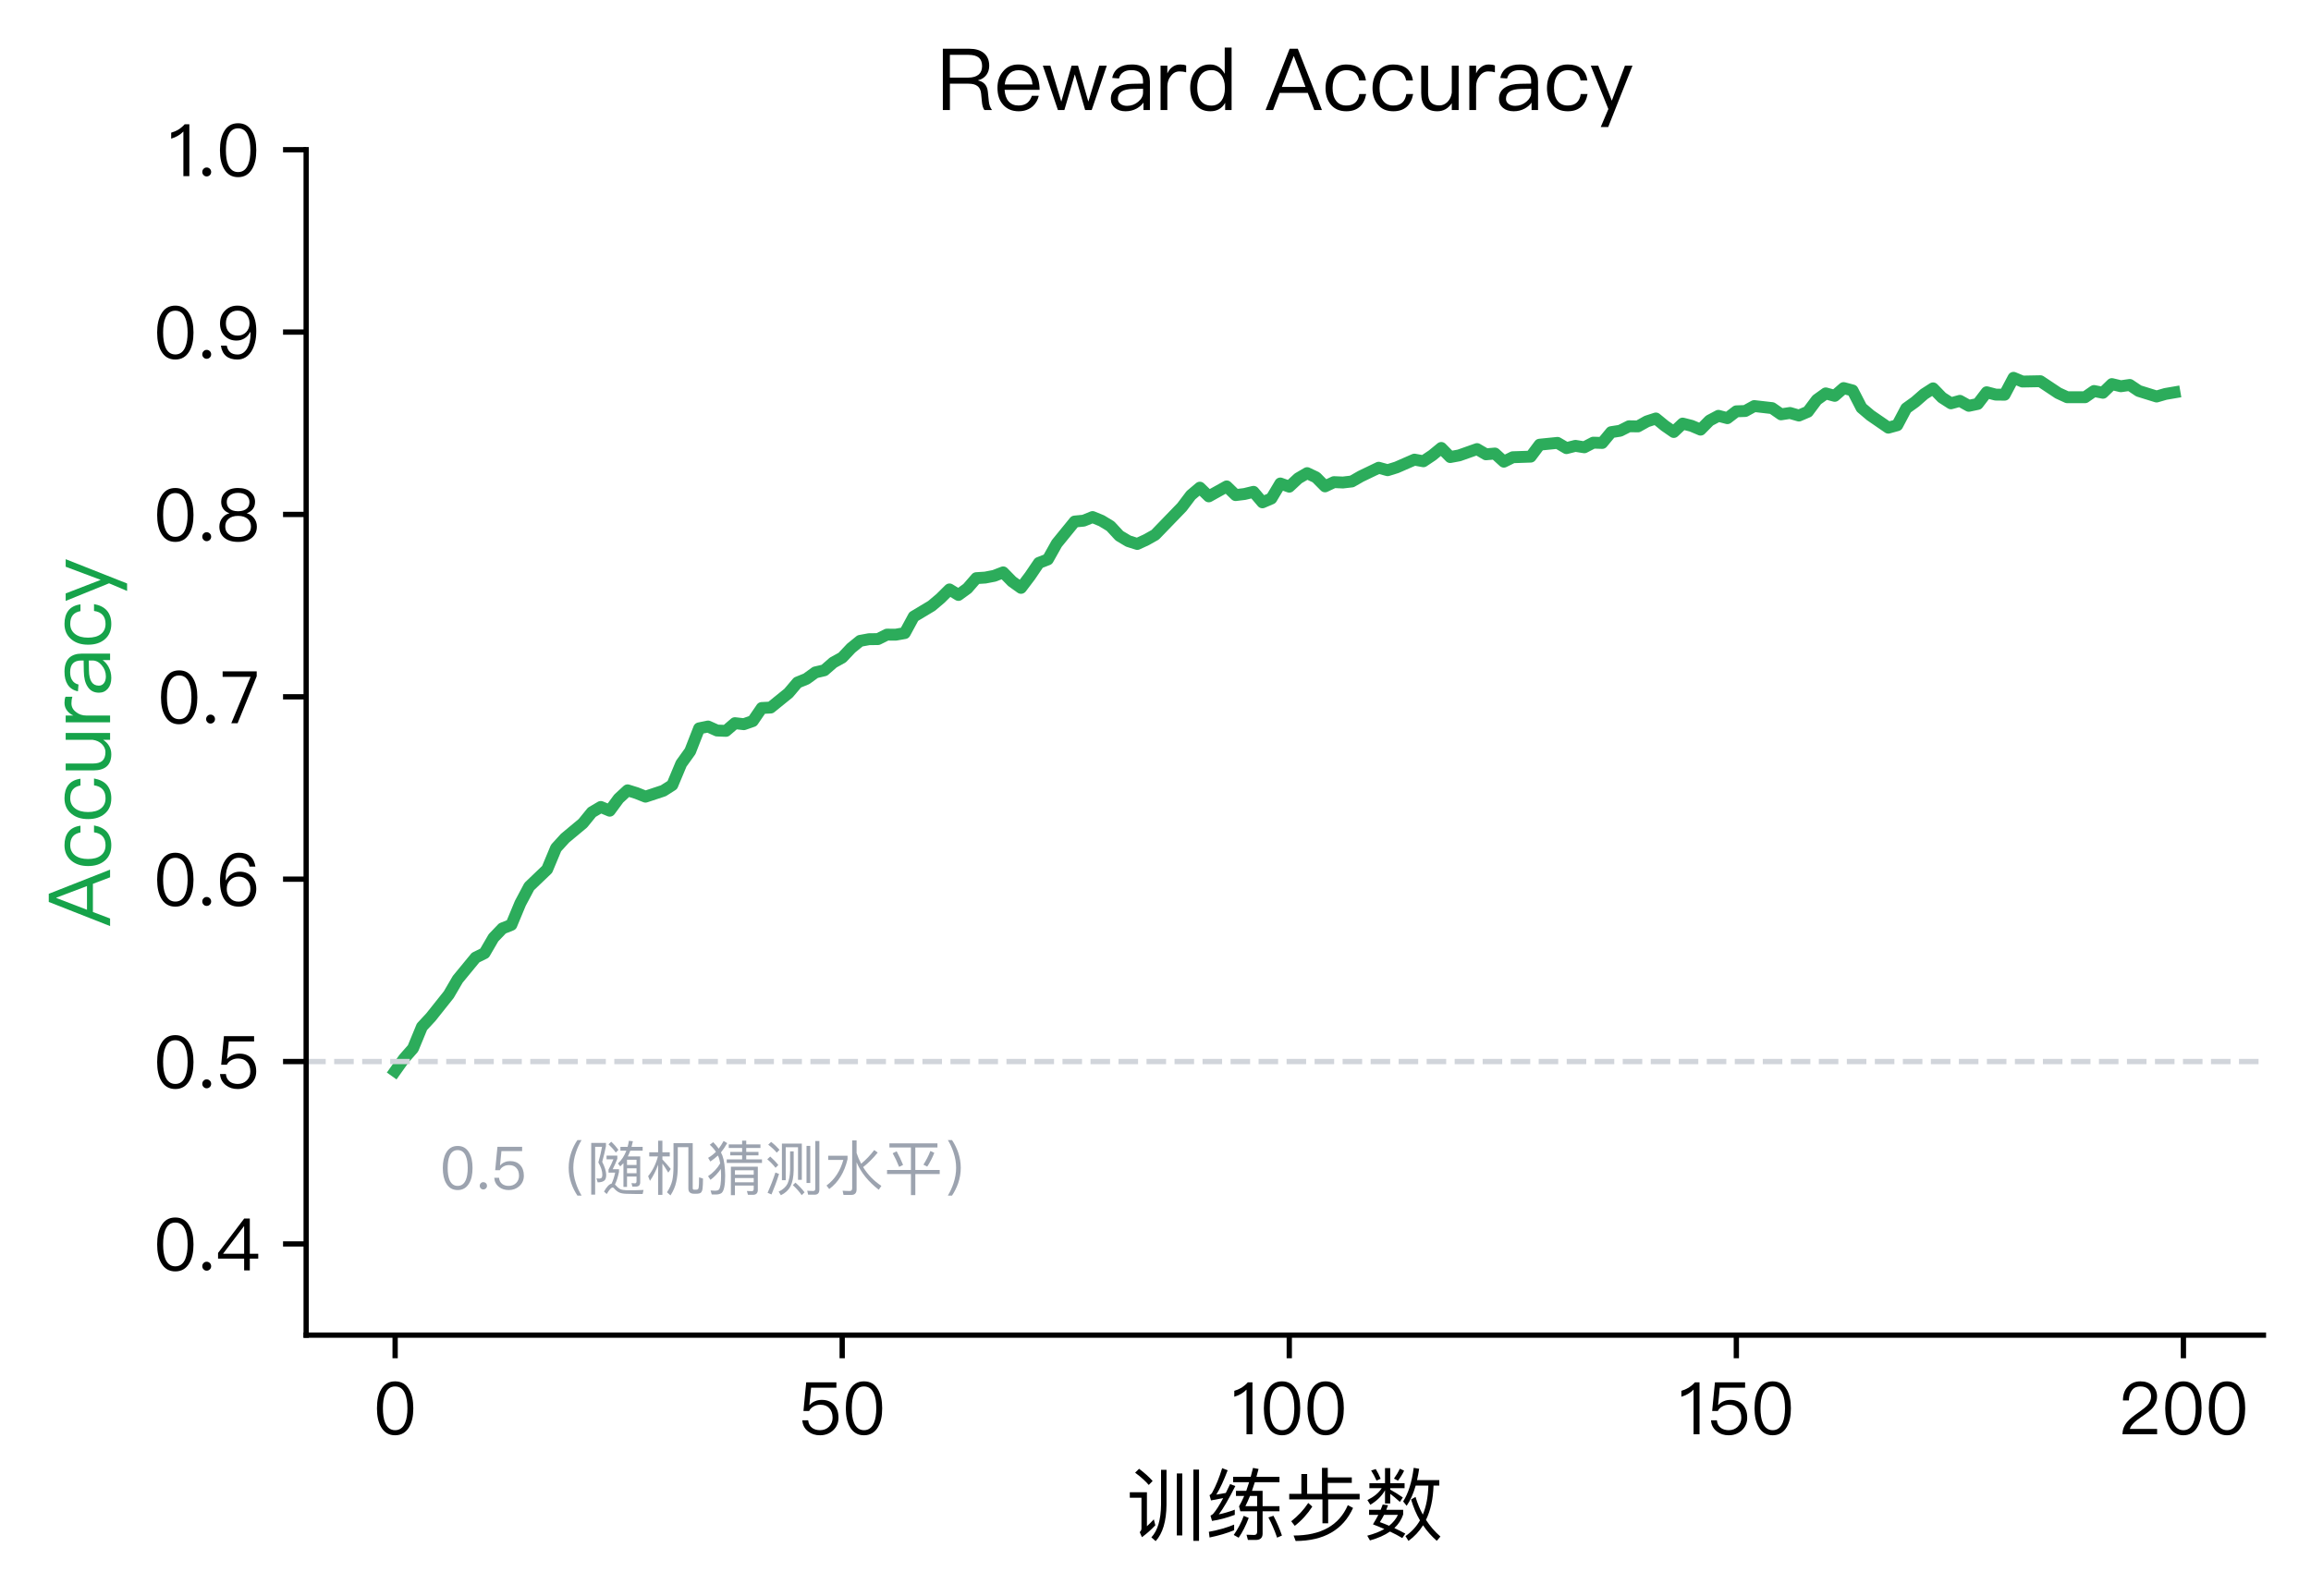
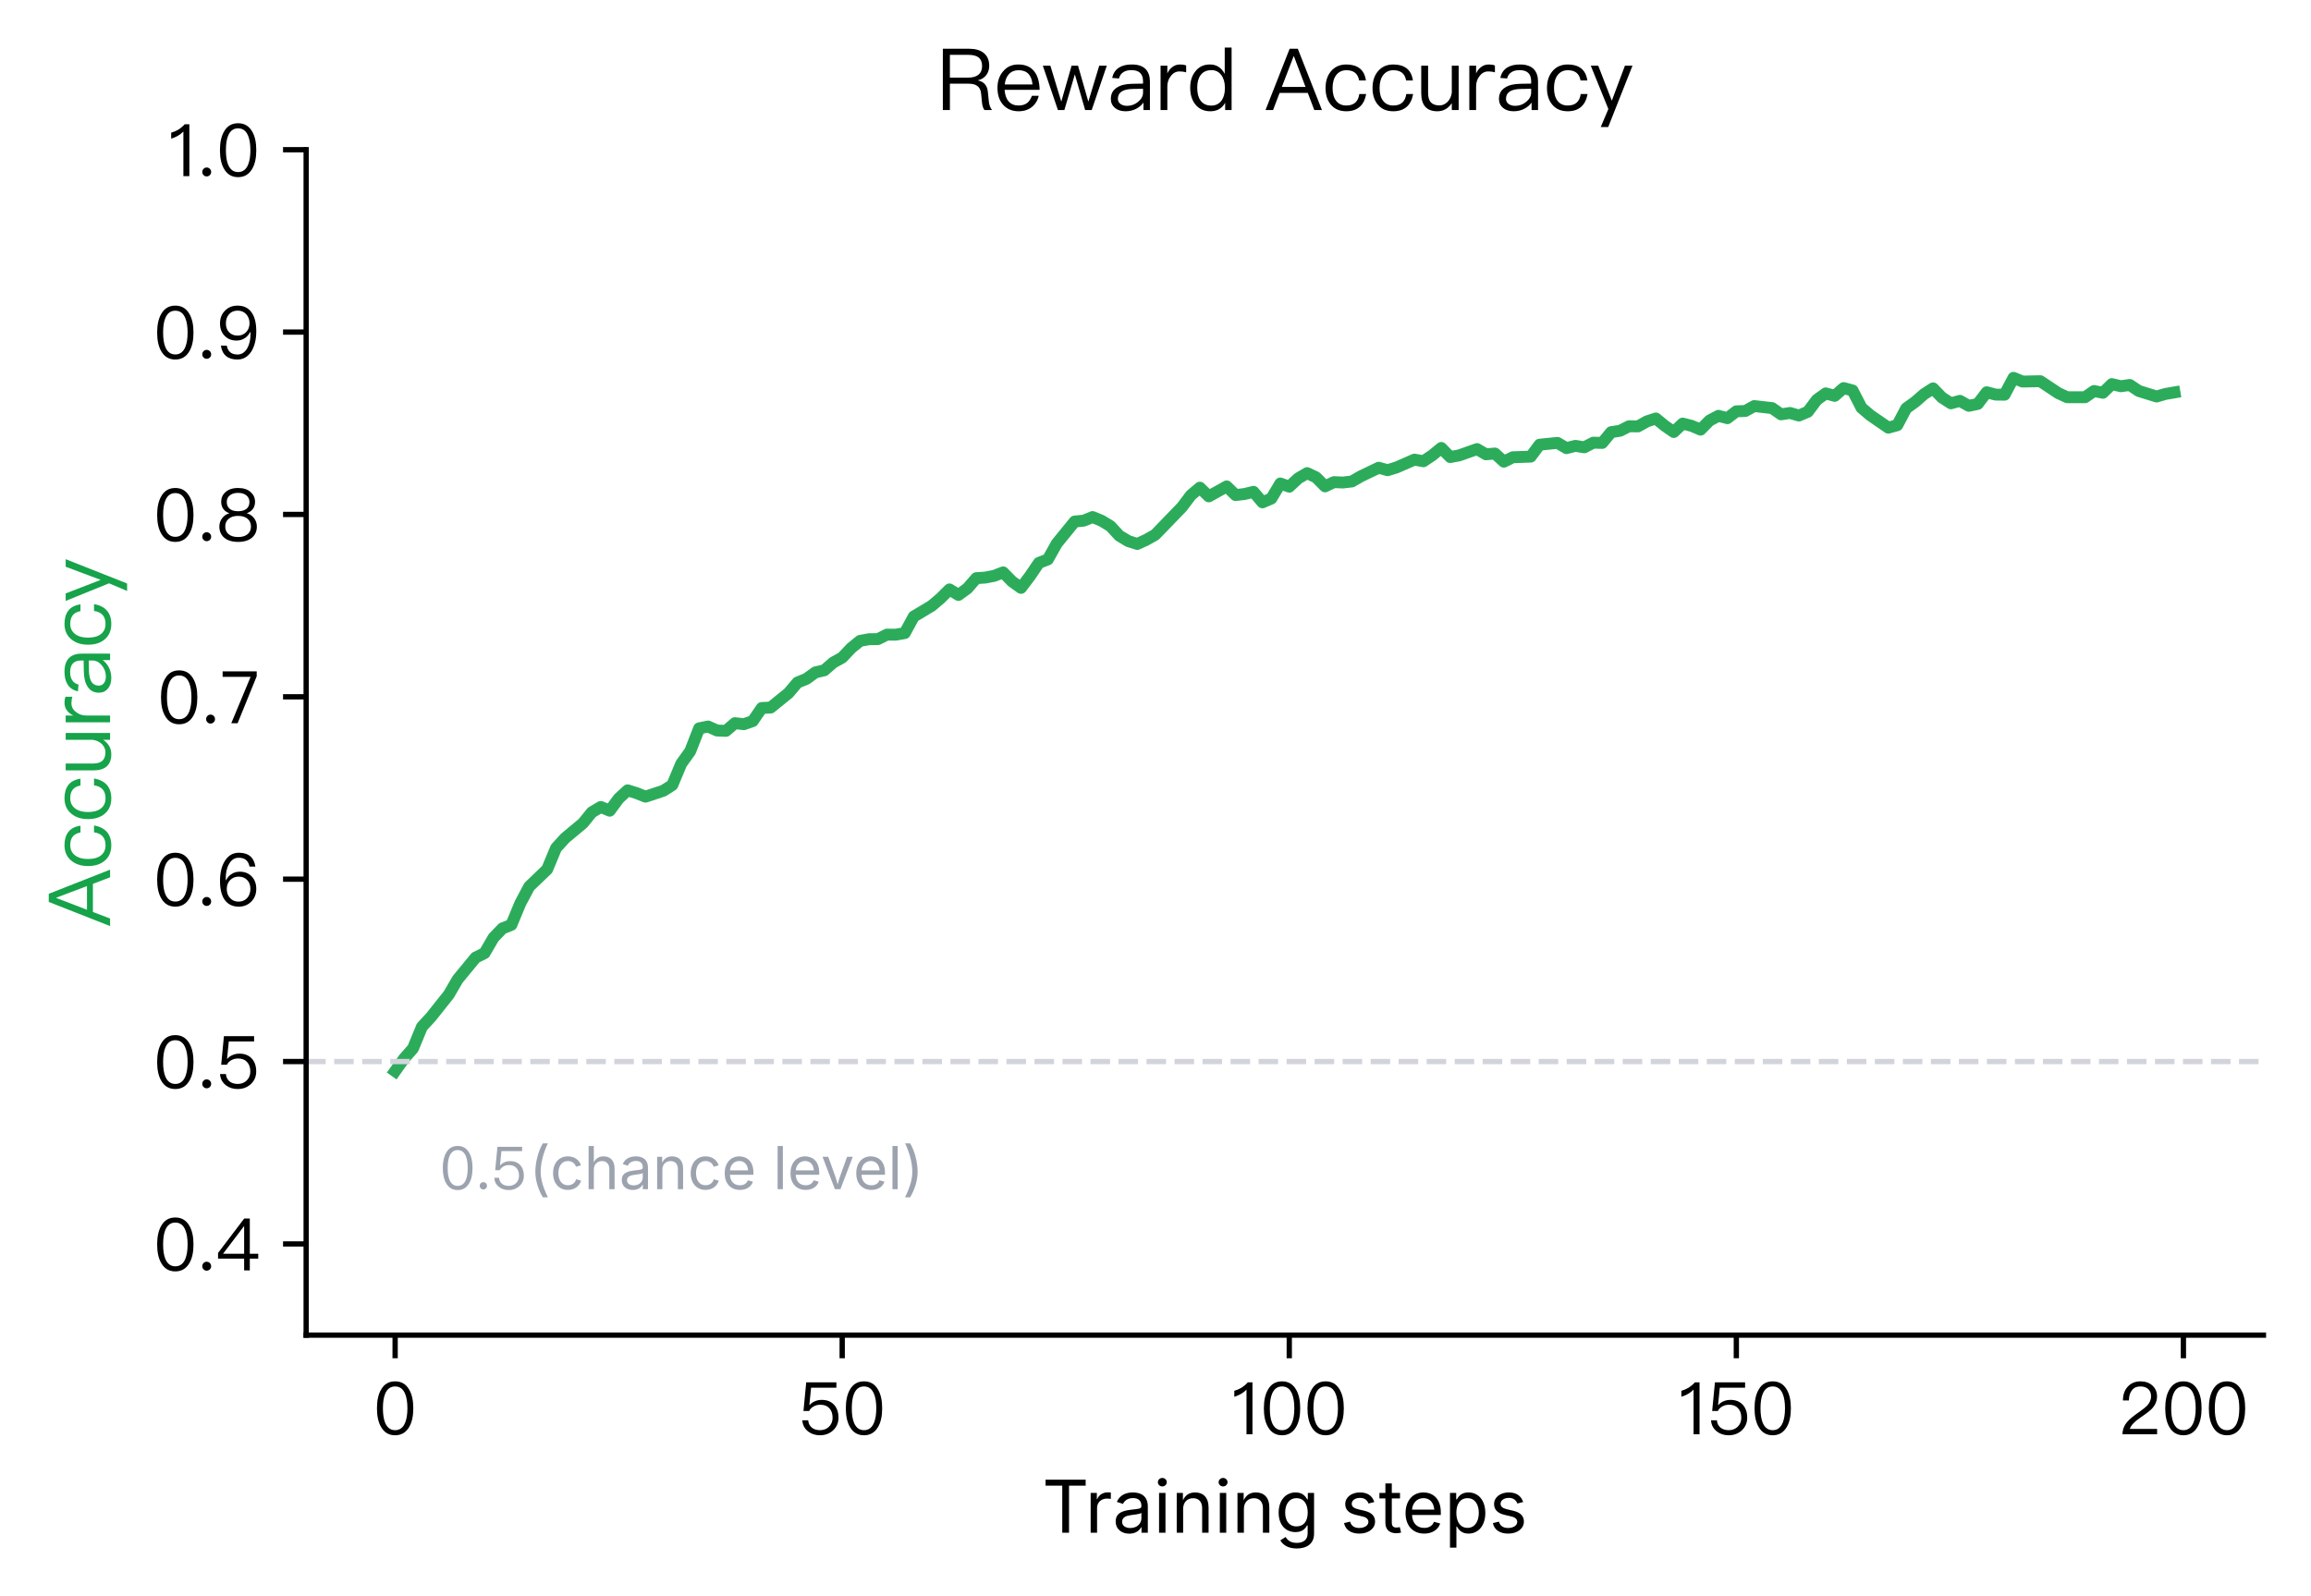
<svg xmlns="http://www.w3.org/2000/svg" xmlns:xlink="http://www.w3.org/1999/xlink" width="349.802pt" height="241.641pt" viewBox="0 0 349.802 241.641" version="1.1">
  <defs>
    <style type="text/css">*{stroke-linejoin: round; stroke-linecap: butt}</style>
  </defs>
  <g id="figure_1">
    <g id="patch_1">
      <path d="M 0 241.641  L 349.802 241.641  L 349.802 0  L 0 0  z " style="fill: #ffffff" />
    </g>
    <g id="axes_1">
      <g id="patch_2">
        <path d="M 46.342 202.145  L 342.602 202.145  L 342.602 22.664  L 46.342 22.664  z " style="fill: #ffffff" />
      </g>
      <g id="matplotlib.axis_1">
        <g id="xtick_1">
          <g id="line2d_1">
            <defs>
              <path id="m358d616af2" d="M 0 0  L 0 3.5  " style="stroke: #000000; stroke-width: 0.8" />
            </defs>
            <g>
              <use xlink:href="#m358d616af2" x="59.808" y="202.145" style="stroke: #000000; stroke-width: 0.8" />
            </g>
          </g>
          <g id="text_1">
            <g transform="translate(56.50824 217.1525) scale(0.11 -0.11)">
              <defs>
                <path id="PingFangHK-Regular-30" d="M 1920 4659  C 1370 4659 960 4422 685 3936  C 442 3526 320 2976 320 2285  C 320 1594 442 1043 685 634  C 960 154 1370 -90 1920 -90  C 2464 -90 2874 154 3155 634  C 3398 1043 3520 1594 3520 2285  C 3520 2976 3398 3526 3155 3936  C 2874 4422 2464 4659 1920 4659  z M 1920 4211  C 2330 4211 2624 3994 2803 3552  C 2931 3245 3002 2822 3002 2285  C 3002 1754 2931 1331 2803 1018  C 2624 582 2330 358 1920 358  C 1510 358 1216 582 1037 1018  C 909 1331 845 1754 845 2285  C 845 2822 909 3245 1037 3552  C 1216 3994 1510 4211 1920 4211  z " transform="scale(0.015625)" />
              </defs>
              <use xlink:href="#PingFangHK-Regular-30" />
            </g>
          </g>
        </g>
        <g id="xtick_2">
          <g id="line2d_2">
            <g>
              <use xlink:href="#m358d616af2" x="127.478" y="202.145" style="stroke: #000000; stroke-width: 0.8" />
            </g>
          </g>
          <g id="text_2">
            <g transform="translate(120.8784 217.1525) scale(0.11 -0.11)">
              <defs>
                <path id="PingFangHK-Regular-35" d="M 672 4570  L 429 2048  L 928 2048  C 1018 2227 1158 2368 1338 2458  C 1510 2554 1702 2598 1920 2598  C 2253 2598 2515 2502 2701 2298  C 2893 2099 2995 1818 2995 1453  C 2995 1133 2886 870 2682 666  C 2470 461 2208 358 1888 358  C 1606 358 1370 429 1190 563  C 986 717 870 941 845 1229  L 326 1229  C 358 813 531 480 851 237  C 1133 19 1478 -90 1882 -90  C 2330 -90 2714 51 3021 326  C 3347 621 3514 998 3514 1459  C 3514 1952 3373 2336 3104 2618  C 2835 2893 2483 3027 2048 3027  C 1837 3027 1645 2995 1466 2918  C 1267 2842 1101 2726 973 2573  L 947 2573  L 1101 4102  L 3328 4102  L 3328 4570  L 672 4570  z " transform="scale(0.015625)" />
              </defs>
              <use xlink:href="#PingFangHK-Regular-35" />
              <use xlink:href="#PingFangHK-Regular-30" transform="translate(59.99999 0)" />
            </g>
          </g>
        </g>
        <g id="xtick_3">
          <g id="line2d_3">
            <g>
              <use xlink:href="#m358d616af2" x="195.149" y="202.145" style="stroke: #000000; stroke-width: 0.8" />
            </g>
          </g>
          <g id="text_3">
            <g transform="translate(186.3434 217.1525) scale(0.11 -0.11)">
              <defs>
                <path id="PingFangHK-Regular-31" d="M 1472 4570  C 1318 4397 1139 4243 922 4102  C 704 3974 486 3885 282 3827  L 282 3302  C 710 3430 1069 3635 1357 3930  L 1357 0  L 1882 0  L 1882 4570  L 1472 4570  z " transform="scale(0.015625)" />
              </defs>
              <use xlink:href="#PingFangHK-Regular-31" />
              <use xlink:href="#PingFangHK-Regular-30" transform="translate(40.09999 0)" />
              <use xlink:href="#PingFangHK-Regular-30" transform="translate(100.1 0)" />
            </g>
          </g>
        </g>
        <g id="xtick_4">
          <g id="line2d_4">
            <g>
              <use xlink:href="#m358d616af2" x="262.819" y="202.145" style="stroke: #000000; stroke-width: 0.8" />
            </g>
          </g>
          <g id="text_4">
            <g transform="translate(254.0136 217.1525) scale(0.11 -0.11)">
              <use xlink:href="#PingFangHK-Regular-31" />
              <use xlink:href="#PingFangHK-Regular-35" transform="translate(40.09999 0)" />
              <use xlink:href="#PingFangHK-Regular-30" transform="translate(100.1 0)" />
            </g>
          </g>
        </g>
        <g id="xtick_5">
          <g id="line2d_5">
            <g>
              <use xlink:href="#m358d616af2" x="330.489" y="202.145" style="stroke: #000000; stroke-width: 0.8" />
            </g>
          </g>
          <g id="text_5">
            <g transform="translate(320.5889 217.1525) scale(0.11 -0.11)">
              <defs>
                <path id="PingFangHK-Regular-32" d="M 1984 4659  C 1523 4659 1146 4506 864 4198  C 582 3898 435 3488 435 2976  L 960 2976  C 966 3379 1062 3686 1242 3891  C 1408 4109 1651 4211 1965 4211  C 2259 4211 2496 4134 2662 3981  C 2829 3827 2912 3616 2912 3334  C 2912 3040 2790 2765 2560 2515  C 2438 2387 2202 2202 1843 1946  C 1357 1613 1030 1338 851 1133  C 544 794 397 416 397 0  L 3443 0  L 3443 467  L 1043 467  C 1126 774 1459 1126 2042 1517  C 2515 1837 2829 2086 2989 2253  C 3283 2573 3437 2931 3437 3328  C 3437 3725 3296 4051 3027 4294  C 2752 4538 2406 4659 1984 4659  z " transform="scale(0.015625)" />
              </defs>
              <use xlink:href="#PingFangHK-Regular-32" />
              <use xlink:href="#PingFangHK-Regular-30" transform="translate(59.99999 0)" />
              <use xlink:href="#PingFangHK-Regular-30" transform="translate(120 0)" />
            </g>
          </g>
        </g>
        <g id="text_6">
          <g transform="translate(170.4719 232.0658) scale(0.12 -0.12)">
            <defs>
              <path id="PingFangHK-Regular-8bad" d="M 4083 4787  L 4083 -218  L 4525 -218  L 4525 4787  L 4083 4787  z M 5421 5101  L 5421 -653  L 5875 -653  L 5875 5101  L 5421 5101  z M 2810 5082  L 2810 2266  C 2797 1056 2541 179 2029 -371  L 2374 -678  C 2944 -58 3238 922 3251 2266  L 3251 5082  L 2810 5082  z M 1037 5165  L 717 4851  C 1178 4506 1549 4173 1818 3859  L 2131 4179  C 1837 4512 1472 4838 1037 5165  z M 288 3270  L 288 2829  L 1229 2829  L 1229 339  C 1229 230 1178 134 1088 51  L 1267 -358  C 1651 -77 2010 243 2349 602  L 2227 1082  C 2035 877 1850 691 1670 525  L 1670 3270  L 288 3270  z " transform="scale(0.015625)" />
              <path id="PingFangHK-Regular-7ec3" d="M 2310 659  C 1734 416 1050 218 269 77  L 326 -384  C 1069 -230 1734 -38 2310 205  L 2310 659  z M 1344 5216  C 1114 4461 845 3795 525 3213  C 467 3130 403 3072 326 3034  L 442 2611  C 774 2669 1101 2733 1427 2797  C 1107 2195 832 1773 608 1517  C 550 1466 480 1421 403 1382  L 525 954  C 1114 1043 1722 1203 2362 1446  L 2362 1862  C 1933 1702 1504 1574 1075 1485  C 1421 1939 1869 2701 2406 3770  L 1984 3930  C 1869 3680 1754 3443 1638 3213  C 1382 3162 1126 3117 870 3078  C 1178 3571 1478 4224 1786 5043  L 1344 5216  z M 3085 1363  C 2899 838 2630 326 2278 -179  L 2675 -403  C 2982 38 3251 570 3488 1197  L 3085 1363  z M 5485 1370  L 5075 1235  C 5331 762 5568 218 5779 -397  L 6170 -224  C 5978 339 5747 870 5485 1370  z M 4058 -582  C 4422 -582 4608 -410 4608 -70  L 4608 1734  L 5971 1734  L 5971 2144  L 4608 2144  L 4608 3386  L 3750 3386  C 3827 3603 3904 3840 3981 4083  L 5971 4083  L 5971 4512  L 4109 4512  C 4166 4717 4224 4928 4282 5152  L 3834 5235  C 3770 4986 3712 4742 3648 4512  L 2227 4512  L 2227 4083  L 3520 4083  C 3443 3840 3366 3610 3290 3386  L 2458 3386  L 2458 2970  L 3123 2970  C 2989 2662 2848 2381 2707 2131  L 2810 1734  L 4166 1734  L 4166 70  C 4166 -96 4083 -179 3923 -179  L 3309 -160  L 3424 -582  L 4058 -582  z M 3590 2970  L 4166 2970  L 4166 2144  L 3219 2144  C 3347 2400 3469 2675 3590 2970  z " transform="scale(0.015625)" />
              <path id="PingFangHK-Regular-6b65" d="M 3002 5242  L 3002 3142  L 1805 3142  L 1805 4742  L 1338 4742  L 1338 3142  L 358 3142  L 358 2694  L 3040 2694  L 3040 762  L 3501 762  L 3501 2694  L 6042 2694  L 6042 3142  L 3469 3142  L 3469 4026  L 5408 4026  L 5408 4467  L 3469 4467  L 3469 5242  L 3002 5242  z M 5088 2227  C 4384 595 2925 -224 710 -224  L 877 -666  C 3155 -659 4704 230 5510 2003  L 5088 2227  z M 1894 2406  C 1523 1843 1062 1350 518 928  L 806 557  C 1370 998 1837 1517 2221 2112  L 1894 2406  z " transform="scale(0.015625)" />
              <path id="PingFangHK-Regular-6570" d="M 4166 3808  L 5190 3808  C 5165 2906 5018 2125 4742 1466  C 4499 1901 4307 2381 4154 2893  L 3795 2688  C 3974 2074 4211 1510 4512 998  C 4218 486 3827 64 3341 -269  L 3584 -659  C 4058 -314 4448 102 4762 602  C 5069 141 5440 -275 5869 -653  L 6163 -307  C 5715 83 5325 531 4998 1037  C 5370 1805 5574 2726 5606 3808  L 6074 3808  L 6074 4250  L 4275 4250  C 4339 4531 4397 4838 4448 5165  L 4006 5242  C 3859 4102 3578 3194 3155 2528  L 3437 2176  C 3738 2611 3981 3155 4166 3808  z M 1504 2278  C 1453 2144 1402 2003 1338 1850  L 403 1850  L 403 1446  L 1152 1446  C 1024 1203 883 947 717 678  C 1043 550 1350 429 1638 301  C 1261 83 800 -96 256 -237  L 474 -621  C 1126 -442 1664 -198 2093 96  C 2470 -83 2803 -256 3085 -429  L 3328 -70  C 3040 90 2746 237 2445 378  C 2778 685 3014 1050 3155 1472  L 3155 1850  L 1792 1850  C 1843 1978 1888 2099 1933 2227  L 1504 2278  z M 2022 563  C 1779 672 1530 768 1274 858  C 1395 1043 1510 1242 1613 1446  L 2733 1446  C 2579 1114 2342 819 2022 563  z M 941 5146  L 570 5024  C 723 4787 870 4518 1005 4211  L 1338 4358  C 1222 4640 1094 4902 941 5146  z M 2886 5171  C 2765 4909 2605 4640 2413 4371  L 2739 4205  C 2938 4467 3104 4736 3232 5011  L 2886 5171  z M 429 4000  L 429 3597  L 1421 3597  C 1203 3238 819 2918 269 2637  L 506 2259  C 1056 2592 1446 2982 1690 3430  L 1690 2362  L 2112 2362  L 2112 3142  C 2330 2982 2592 2765 2893 2490  L 3130 2848  C 2790 3085 2451 3296 2112 3482  L 2112 3597  L 3270 3597  L 3270 4000  L 2112 4000  L 2112 5222  L 1690 5222  L 1690 4000  L 429 4000  z " transform="scale(0.015625)" />
            </defs>
-             <use xlink:href="#PingFangHK-Regular-8bad" />
-             <use xlink:href="#PingFangHK-Regular-7ec3" transform="translate(99.99998 0)" />
-             <use xlink:href="#PingFangHK-Regular-6b65" transform="translate(200 0)" />
-             <use xlink:href="#PingFangHK-Regular-6570" transform="translate(300 0)" />
+             <text x="200" y="0" text-anchor="middle" transform="scale(1 -1)" font-family="Inter, Helvetica, Arial, sans-serif" font-size="92">Training steps</text>
          </g>
        </g>
      </g>
      <g id="matplotlib.axis_2">
        <g id="ytick_1">
          <g id="line2d_6">
            <defs>
              <path id="mc01fa8b4a4" d="M 0 0  L -3.5 0  " style="stroke: #000000; stroke-width: 0.8" />
            </defs>
            <g>
              <use xlink:href="#mc01fa8b4a4" x="46.342" y="188.339" style="stroke: #000000; stroke-width: 0.8" />
            </g>
          </g>
          <g id="text_7">
            <g transform="translate(23.23719 192.3424) scale(0.11 -0.11)">
              <defs>
                <path id="PingFangHK-Regular-2e" d="M 845 762  C 730 762 640 723 570 646  C 493 570 454 480 454 365  C 454 256 493 166 570 90  C 640 13 730 -26 845 -26  C 947 -26 1043 13 1120 90  C 1197 166 1235 256 1235 365  C 1235 480 1197 570 1120 646  C 1043 723 947 762 845 762  z " transform="scale(0.015625)" />
                <path id="PingFangHK-Regular-34" d="M 2458 4570  L 154 1536  L 154 1037  L 2451 1037  L 2451 0  L 2950 0  L 2950 1037  L 3693 1037  L 3693 1466  L 2950 1466  L 2950 4570  L 2458 4570  z M 2432 3885  L 2451 3885  L 2451 1466  L 595 1466  L 2432 3885  z " transform="scale(0.015625)" />
              </defs>
              <use xlink:href="#PingFangHK-Regular-30" />
              <use xlink:href="#PingFangHK-Regular-2e" transform="translate(59.99999 0)" />
              <use xlink:href="#PingFangHK-Regular-34" transform="translate(86.39998 0)" />
            </g>
          </g>
        </g>
        <g id="ytick_2">
          <g id="line2d_7">
            <g>
              <use xlink:href="#mc01fa8b4a4" x="46.342" y="160.726" style="stroke: #000000; stroke-width: 0.8" />
            </g>
          </g>
          <g id="text_8">
            <g transform="translate(23.23719 164.7299) scale(0.11 -0.11)">
              <use xlink:href="#PingFangHK-Regular-30" />
              <use xlink:href="#PingFangHK-Regular-2e" transform="translate(59.99999 0)" />
              <use xlink:href="#PingFangHK-Regular-35" transform="translate(86.39998 0)" />
            </g>
          </g>
        </g>
        <g id="ytick_3">
          <g id="line2d_8">
            <g>
              <use xlink:href="#mc01fa8b4a4" x="46.342" y="133.114" style="stroke: #000000; stroke-width: 0.8" />
            </g>
          </g>
          <g id="text_9">
            <g transform="translate(23.23719 137.1174) scale(0.11 -0.11)">
              <defs>
                <path id="PingFangHK-Regular-36" d="M 1984 4659  C 1466 4659 1056 4422 755 3942  C 467 3488 326 2893 326 2163  C 326 1466 454 922 723 531  C 1005 122 1421 -90 1978 -90  C 2426 -90 2790 64 3085 358  C 3373 653 3520 1030 3520 1478  C 3520 1926 3386 2285 3123 2566  C 2854 2848 2502 2989 2067 2989  C 1798 2989 1562 2925 1357 2790  C 1139 2662 979 2477 864 2240  L 838 2240  C 832 2323 832 2381 832 2406  C 832 2925 928 3354 1133 3686  C 1338 4045 1619 4218 1978 4218  C 2509 4218 2822 3962 2925 3437  L 3443 3437  C 3315 4256 2829 4659 1984 4659  z M 1965 2554  C 2278 2554 2528 2458 2720 2253  C 2906 2061 3002 1805 3002 1478  C 3002 1152 2906 883 2714 666  C 2522 461 2272 352 1965 352  C 1645 352 1395 461 1203 678  C 1011 883 922 1146 922 1466  C 922 1786 1018 2042 1216 2246  C 1414 2451 1664 2554 1965 2554  z " transform="scale(0.015625)" />
              </defs>
              <use xlink:href="#PingFangHK-Regular-30" />
              <use xlink:href="#PingFangHK-Regular-2e" transform="translate(59.99999 0)" />
              <use xlink:href="#PingFangHK-Regular-36" transform="translate(86.39998 0)" />
            </g>
          </g>
        </g>
        <g id="ytick_4">
          <g id="line2d_9">
            <g>
              <use xlink:href="#mc01fa8b4a4" x="46.342" y="105.501" style="stroke: #000000; stroke-width: 0.8" />
            </g>
          </g>
          <g id="text_10">
            <g transform="translate(23.81984 109.5049) scale(0.11 -0.11)">
              <defs>
                <path id="PingFangHK-Regular-37" d="M 218 4570  L 218 4090  L 2682 4090  L 979 0  L 1536 0  L 3219 4141  L 3219 4570  L 218 4570  z " transform="scale(0.015625)" />
              </defs>
              <use xlink:href="#PingFangHK-Regular-30" />
              <use xlink:href="#PingFangHK-Regular-2e" transform="translate(59.99999 0)" />
              <use xlink:href="#PingFangHK-Regular-37" transform="translate(86.39998 0)" />
            </g>
          </g>
        </g>
        <g id="ytick_5">
          <g id="line2d_10">
            <g>
              <use xlink:href="#mc01fa8b4a4" x="46.342" y="77.889" style="stroke: #000000; stroke-width: 0.8" />
            </g>
          </g>
          <g id="text_11">
            <g transform="translate(23.23719 81.89242) scale(0.11 -0.11)">
              <defs>
                <path id="PingFangHK-Regular-38" d="M 1920 4659  C 1440 4659 1069 4538 800 4288  C 550 4064 429 3782 429 3450  C 429 3206 486 3002 602 2835  C 723 2656 902 2522 1146 2438  L 1146 2426  C 902 2368 704 2234 538 2029  C 358 1811 269 1555 269 1261  C 269 858 410 531 691 288  C 979 38 1389 -90 1920 -90  C 2445 -90 2854 38 3149 288  C 3430 531 3571 858 3571 1261  C 3571 1555 3482 1811 3302 2029  C 3136 2234 2931 2368 2694 2426  L 2694 2438  C 2931 2522 3110 2656 3238 2835  C 3354 3002 3411 3206 3411 3450  C 3411 3782 3283 4064 3040 4288  C 2771 4538 2394 4659 1920 4659  z M 1920 4230  C 2240 4230 2496 4147 2682 3981  C 2835 3840 2918 3654 2918 3430  C 2918 3200 2848 3008 2707 2867  C 2534 2701 2272 2611 1920 2611  C 1562 2611 1299 2701 1133 2867  C 992 3008 922 3200 922 3430  C 922 3654 998 3840 1158 3981  C 1338 4147 1594 4230 1920 4230  z M 1920 2202  C 2285 2202 2573 2112 2778 1926  C 2957 1760 3053 1536 3053 1261  C 3053 992 2957 774 2778 608  C 2573 429 2291 339 1920 339  C 1549 339 1261 429 1069 602  C 877 768 787 992 787 1261  C 787 1536 877 1760 1069 1926  C 1267 2112 1549 2202 1920 2202  z " transform="scale(0.015625)" />
              </defs>
              <use xlink:href="#PingFangHK-Regular-30" />
              <use xlink:href="#PingFangHK-Regular-2e" transform="translate(59.99999 0)" />
              <use xlink:href="#PingFangHK-Regular-38" transform="translate(86.39998 0)" />
            </g>
          </g>
        </g>
        <g id="ytick_6">
          <g id="line2d_11">
            <g>
              <use xlink:href="#mc01fa8b4a4" x="46.342" y="50.276" style="stroke: #000000; stroke-width: 0.8" />
            </g>
          </g>
          <g id="text_12">
            <g transform="translate(23.23719 54.27992) scale(0.11 -0.11)">
              <defs>
                <path id="PingFangHK-Regular-39" d="M 1869 4659  C 1421 4659 1050 4512 762 4211  C 467 3917 326 3546 326 3091  C 326 2650 454 2291 717 2016  C 986 1728 1338 1581 1779 1581  C 2048 1581 2285 1651 2490 1779  C 2701 1914 2867 2099 2982 2330  L 3008 2330  C 3008 2253 3014 2195 3014 2163  C 3014 1651 2912 1222 2714 883  C 2502 531 2221 352 1869 352  C 1331 352 1018 614 922 1133  L 403 1133  C 525 320 1011 -90 1862 -90  C 2374 -90 2784 154 3091 627  C 3373 1088 3520 1677 3520 2406  C 3520 3110 3386 3661 3117 4045  C 2835 4454 2419 4659 1869 4659  z M 1882 4218  C 2195 4218 2451 4109 2643 3891  C 2829 3686 2925 3424 2925 3104  C 2925 2790 2822 2528 2630 2323  C 2426 2118 2176 2016 1882 2016  C 1562 2016 1312 2118 1126 2317  C 934 2509 845 2771 845 3091  C 845 3424 934 3693 1126 3904  C 1318 4115 1568 4218 1882 4218  z " transform="scale(0.015625)" />
              </defs>
              <use xlink:href="#PingFangHK-Regular-30" />
              <use xlink:href="#PingFangHK-Regular-2e" transform="translate(59.99999 0)" />
              <use xlink:href="#PingFangHK-Regular-39" transform="translate(86.39998 0)" />
            </g>
          </g>
        </g>
        <g id="ytick_7">
          <g id="line2d_12">
            <g>
              <use xlink:href="#mc01fa8b4a4" x="46.342" y="22.664" style="stroke: #000000; stroke-width: 0.8" />
            </g>
          </g>
          <g id="text_13">
            <g transform="translate(25.42687 26.66742) scale(0.11 -0.11)">
              <use xlink:href="#PingFangHK-Regular-31" />
              <use xlink:href="#PingFangHK-Regular-2e" transform="translate(40.09999 0)" />
              <use xlink:href="#PingFangHK-Regular-30" transform="translate(66.49998 0)" />
            </g>
          </g>
        </g>
        <g id="text_14">
          <g style="fill: #16a34a" transform="translate(16.66359 140.212) rotate(-90) scale(0.13 -0.13)">
            <defs>
              <path id="PingFangHK-Regular-41" d="M 1798 4570  L 0 0  L 563 0  L 1050 1280  L 3149 1280  L 3635 0  L 4205 0  L 2406 4570  L 1798 4570  z M 1216 1722  L 2093 4006  L 2118 4006  L 2982 1722  L 1216 1722  z " transform="scale(0.015625)" />
              <path id="PingFangHK-Regular-63" d="M 1824 3398  C 1331 3398 941 3226 659 2874  C 397 2554 269 2144 269 1638  C 269 1133 397 723 659 410  C 934 77 1318 -90 1818 -90  C 2227 -90 2554 19 2803 230  C 3059 448 3219 774 3296 1197  L 2784 1197  C 2707 627 2381 339 1818 339  C 1485 339 1229 461 1056 691  C 877 922 794 1242 794 1645  C 794 2048 883 2368 1062 2605  C 1248 2848 1504 2970 1824 2970  C 2086 2970 2298 2912 2464 2784  C 2624 2656 2726 2464 2771 2208  L 3277 2208  C 3219 2611 3066 2912 2810 3110  C 2560 3302 2234 3398 1824 3398  z " transform="scale(0.015625)" />
              <path id="PingFangHK-Regular-75" d="M 397 3309  L 397 1261  C 397 365 794 -90 1600 -90  C 2048 -90 2406 115 2675 512  L 2675 0  L 3187 0  L 3187 3309  L 2675 3309  L 2675 1293  C 2637 1011 2528 781 2349 602  C 2176 435 1978 346 1760 346  C 1459 346 1242 429 1107 582  C 973 736 909 973 909 1286  L 909 3309  L 397 3309  z " transform="scale(0.015625)" />
              <path id="PingFangHK-Regular-72" d="M 1850 3398  C 1619 3398 1421 3328 1248 3187  C 1107 3078 992 2925 902 2733  L 902 3309  L 397 3309  L 397 0  L 902 0  L 902 1754  C 902 2061 986 2323 1165 2541  C 1338 2771 1555 2880 1811 2880  C 1971 2880 2138 2861 2304 2810  L 2304 3322  C 2182 3373 2029 3398 1850 3398  z " transform="scale(0.015625)" />
              <path id="PingFangHK-Regular-61" d="M 1837 3398  C 1440 3398 1126 3322 883 3168  C 614 3002 442 2739 371 2394  L 877 2355  C 928 2566 1037 2726 1210 2829  C 1363 2931 1562 2976 1805 2976  C 2381 2976 2669 2701 2669 2144  L 2669 1971  L 1875 1958  C 1376 1952 992 1856 723 1677  C 416 1485 269 1203 269 826  C 269 557 371 333 576 160  C 774 -6 1037 -90 1370 -90  C 1677 -90 1952 -19 2195 115  C 2400 230 2573 378 2701 557  L 2701 0  L 3181 0  L 3181 2125  C 3181 2509 3078 2810 2886 3027  C 2656 3277 2310 3398 1837 3398  z M 2669 1587  L 2669 1306  C 2669 1050 2547 819 2310 621  C 2067 416 1792 314 1478 314  C 1274 314 1107 365 979 461  C 851 563 794 685 794 838  C 794 1318 1165 1562 1907 1574  L 2669 1587  z " transform="scale(0.015625)" />
              <path id="PingFangHK-Regular-79" d="M 32 3309  L 1344 77  L 774 -1267  L 1331 -1267  L 3142 3309  L 2579 3309  L 1600 698  L 589 3309  L 32 3309  z " transform="scale(0.015625)" />
            </defs>
            <use xlink:href="#PingFangHK-Regular-41" />
            <use xlink:href="#PingFangHK-Regular-63" transform="translate(65.7 0)" />
            <use xlink:href="#PingFangHK-Regular-63" transform="translate(120.4 0)" />
            <use xlink:href="#PingFangHK-Regular-75" transform="translate(175.1 0)" />
            <use xlink:href="#PingFangHK-Regular-72" transform="translate(231.1 0)" />
            <use xlink:href="#PingFangHK-Regular-61" transform="translate(267.6 0)" />
            <use xlink:href="#PingFangHK-Regular-63" transform="translate(323.5 0)" />
            <use xlink:href="#PingFangHK-Regular-79" transform="translate(378.2 0)" />
          </g>
        </g>
      </g>
      <g id="line2d_13">
        <path d="M 59.808 162.176  L 61.162 160.274  L 62.515 158.733  L 63.868 155.458  L 65.222 153.995  L 67.929 150.592  L 69.282 148.273  L 71.989 144.981  L 73.342 144.311  L 74.696 141.981  L 76.049 140.566  L 77.402 140.025  L 78.756 136.771  L 80.109 134.223  L 82.816 131.631  L 84.169 128.391  L 85.523 126.902  L 88.23 124.646  L 89.583 122.98  L 90.937 122.179  L 92.29 122.744  L 93.643 120.91  L 94.997 119.659  L 96.35 120.08  L 97.704 120.619  L 100.41 119.723  L 101.764 118.858  L 103.117 115.626  L 104.471 113.74  L 105.824 110.276  L 107.177 109.997  L 108.531 110.605  L 109.884 110.658  L 111.238 109.491  L 112.591 109.647  L 113.944 109.175  L 115.298 107.194  L 116.651 107.127  L 119.358 104.931  L 120.711 103.336  L 122.065 102.785  L 123.418 101.805  L 124.772 101.487  L 126.125 100.308  L 127.478 99.563  L 128.832 98.128  L 130.185 97.03  L 131.539 96.779  L 132.892 96.762  L 134.245 96.087  L 135.599 96.092  L 136.952 95.852  L 138.306 93.353  L 141.012 91.731  L 142.366 90.586  L 143.719 89.242  L 145.073 90.078  L 146.426 89.092  L 147.779 87.535  L 149.133 87.447  L 150.486 87.184  L 151.84 86.659  L 153.193 88.041  L 154.546 89.007  L 155.9 87.218  L 157.253 85.225  L 158.607 84.696  L 159.96 82.285  L 162.667 78.961  L 164.02 78.833  L 165.374 78.284  L 166.727 78.84  L 168.081 79.659  L 169.434 81.121  L 170.787 81.929  L 172.141 82.359  L 173.494 81.734  L 174.848 80.973  L 178.908 76.773  L 180.261 74.98  L 181.615 73.835  L 182.968 75.153  L 185.675 73.644  L 187.028 74.961  L 188.382 74.794  L 189.735 74.465  L 191.088 76.058  L 192.442 75.475  L 193.795 73.202  L 195.149 73.687  L 196.502 72.425  L 197.855 71.635  L 199.209 72.274  L 200.562 73.638  L 201.916 72.996  L 203.269 73.054  L 204.622 72.896  L 205.976 72.121  L 208.683 70.817  L 210.036 71.192  L 211.389 70.77  L 214.096 69.589  L 215.45 69.838  L 216.803 68.934  L 218.156 67.822  L 219.51 69.201  L 220.863 68.949  L 223.57 67.993  L 224.923 68.785  L 226.277 68.666  L 227.63 69.9  L 228.984 69.228  L 231.69 69.137  L 233.044 67.327  L 235.751 67.055  L 237.104 67.849  L 238.457 67.505  L 239.811 67.723  L 241.164 67.021  L 242.518 67.064  L 243.871 65.43  L 245.225 65.219  L 246.578 64.537  L 247.931 64.559  L 249.285 63.8  L 250.638 63.361  L 251.992 64.469  L 253.345 65.406  L 254.698 64.132  L 256.052 64.477  L 257.405 65.049  L 258.759 63.676  L 260.112 62.958  L 261.465 63.313  L 262.819 62.276  L 264.172 62.228  L 265.526 61.481  L 268.232 61.79  L 269.586 62.734  L 270.939 62.526  L 272.293 62.916  L 273.646 62.34  L 274.999 60.532  L 276.353 59.562  L 277.706 59.934  L 279.06 58.756  L 280.413 59.117  L 281.766 61.743  L 283.12 62.891  L 285.827 64.753  L 287.18 64.378  L 288.533 61.825  L 289.887 60.851  L 291.24 59.669  L 292.594 58.8  L 293.947 60.193  L 295.3 61.065  L 296.654 60.689  L 298.007 61.443  L 299.361 61.156  L 300.714 59.389  L 302.067 59.745  L 303.421 59.761  L 304.774 57.203  L 306.128 57.769  L 308.834 57.718  L 311.541 59.52  L 312.895 60.142  L 315.601 60.143  L 316.955 59.2  L 318.308 59.468  L 319.662 58.153  L 321.015 58.479  L 322.368 58.283  L 323.722 59.192  L 326.429 60.035  L 327.782 59.643  L 329.136 59.411  L 329.136 59.411  " clip-path="url(#p9d2da05940)" style="fill: none; stroke: #16a34a; stroke-opacity: 0.9; stroke-width: 1.8; stroke-linecap: square" />
      </g>
      <g id="line2d_14">
        <path d="M 46.342 160.726  L 342.602 160.726  " clip-path="url(#p9d2da05940)" style="fill: none; stroke-dasharray: 2.96,1.28; stroke-dashoffset: 0; stroke: #d1d5db; stroke-width: 0.8" />
      </g>
      <g id="patch_3">
        <path d="M 46.342 202.145  L 46.342 22.664  " style="fill: none; stroke: #000000; stroke-width: 0.8; stroke-linejoin: miter; stroke-linecap: square" />
      </g>
      <g id="patch_4">
        <path d="M 46.342 202.145  L 342.602 202.145  " style="fill: none; stroke: #000000; stroke-width: 0.8; stroke-linejoin: miter; stroke-linecap: square" />
      </g>
      <g id="text_15">
        <g style="fill: #9ca3af" transform="translate(66.57526 180.0548) scale(0.09 -0.09)">
          <defs>
            <path id="PingFangHK-Regular-ff08" d="M 5440 5293  C 5158 4883 4941 4442 4781 3974  C 4589 3424 4499 2867 4499 2298  C 4499 1741 4589 1184 4781 634  C 4941 173 5158 -269 5440 -685  L 5888 -685  C 5632 -256 5427 186 5280 640  C 5088 1203 4998 1760 4998 2304  C 4998 2854 5088 3405 5280 3968  C 5427 4429 5632 4870 5888 5293  L 5440 5293  z " transform="scale(0.015625)" />
            <path id="PingFangHK-Regular-968f" d="M 525 4986  L 525 -582  L 947 -582  L 947 4570  L 1690 4570  C 1600 4070 1466 3507 1293 2886  C 1574 2394 1722 1952 1722 1562  C 1722 1414 1696 1312 1658 1248  C 1606 1190 1536 1158 1434 1146  C 1344 1146 1229 1152 1088 1165  L 1222 736  C 1581 742 1837 819 1984 973  C 2086 1088 2138 1280 2138 1562  C 2125 1952 1978 2413 1709 2950  C 1869 3539 2003 4096 2112 4634  L 2112 4986  L 525 4986  z M 2682 5114  L 2387 4832  C 2714 4525 2976 4230 3168 3949  L 3456 4237  C 3245 4531 2989 4826 2682 5114  z M 2176 3616  L 2176 3219  L 2912 3219  C 2771 2861 2592 2490 2387 2112  L 2387 1786  L 3104 1786  C 3008 1344 2880 947 2720 602  C 2464 550 2189 262 1901 -250  L 2195 -518  C 2470 -45 2682 186 2829 186  C 2867 186 2912 166 2957 122  C 3123 -83 3309 -237 3514 -339  C 3693 -429 3949 -480 4294 -493  C 4582 -506 4915 -512 5286 -512  L 6061 -512  L 6157 -77  C 5773 -96 5466 -109 5229 -109  L 4307 -109  C 4019 -96 3795 -58 3642 13  C 3482 102 3322 237 3168 416  C 3136 448 3104 474 3078 499  C 3251 851 3398 1306 3514 1862  L 3514 2150  L 2835 2150  C 3021 2522 3187 2893 3334 3277  L 3334 3616  L 2176 3616  z M 3667 4563  L 3667 4147  L 4307 4147  C 4096 3597 3795 3136 3405 2771  L 3648 2458  C 3763 2560 3878 2675 3994 2803  L 3994 250  L 4378 250  L 4378 1363  L 5402 1363  L 5402 870  C 5402 717 5344 634 5235 634  C 5120 634 4992 646 4858 659  L 4954 282  L 5357 282  C 5651 294 5798 448 5798 742  L 5798 3533  L 4467 3533  C 4557 3718 4646 3923 4730 4147  L 6061 4147  L 6061 4563  L 4864 4563  C 4915 4755 4966 4954 5011 5165  L 4582 5216  C 4544 4992 4499 4774 4442 4563  L 3667 4563  z M 4378 2253  L 5402 2253  L 5402 1722  L 4378 1722  L 4378 2253  z M 5402 2611  L 4378 2611  L 4378 3174  L 5402 3174  L 5402 2611  z " transform="scale(0.015625)" />
            <path id="PingFangHK-Regular-673a" d="M 371 3974  L 371 3533  L 1306 3533  C 1094 2733 742 2022 250 1402  L 448 902  C 806 1427 1101 2003 1325 2643  L 1325 -608  L 1786 -608  L 1786 2765  C 1965 2515 2176 2189 2419 1786  L 2688 2182  C 2381 2560 2080 2899 1786 3206  L 1786 3533  L 2579 3533  L 2579 3974  L 1786 3974  L 1786 5222  L 1325 5222  L 1325 3974  L 371 3974  z M 2278 -326  L 2656 -666  C 2957 -205 3162 269 3270 768  C 3386 1242 3443 1830 3443 2534  L 3443 4525  L 4582 4525  L 4582 70  C 4582 -301 4787 -486 5197 -486  L 5459 -486  C 5664 -486 5818 -448 5920 -378  C 6022 -288 6086 -134 6112 96  C 6138 339 6157 685 6157 1146  L 5734 1280  C 5734 666 5715 301 5690 173  C 5677 83 5645 26 5594 -13  C 5549 -38 5491 -51 5414 -51  L 5197 -51  C 5094 -51 5050 6 5050 115  L 5050 4960  L 2982 4960  L 2982 2534  C 2982 1875 2938 1350 2854 960  C 2746 506 2554 77 2278 -326  z " transform="scale(0.015625)" />
            <path id="PingFangHK-Regular-731c" d="M 3968 5229  L 3968 4826  L 2528 4826  L 2528 4442  L 3968 4442  L 3968 4019  L 2688 4019  L 2688 3648  L 3968 3648  L 3968 3213  L 2310 3213  L 2310 2829  L 6106 2829  L 6106 3213  L 4410 3213  L 4410 3648  L 5728 3648  L 5728 4019  L 4410 4019  L 4410 4442  L 5939 4442  L 5939 4826  L 4410 4826  L 4410 5229  L 3968 5229  z M 3194 1203  L 5216 1203  L 5216 749  L 3194 749  L 3194 1203  z M 5216 1562  L 3194 1562  L 3194 2042  L 5216 2042  L 5216 1562  z M 3194 397  L 5216 397  L 5216 26  C 5216 -128 5146 -211 5005 -211  L 4480 -192  L 4595 -602  L 5133 -602  C 5478 -602 5658 -422 5658 -70  L 5658 2426  L 2758 2426  L 2758 -640  L 3194 -640  L 3194 397  z M 698 -563  C 806 -563 947 -570 1126 -570  C 1402 -570 1613 -512 1760 -403  C 2016 -186 2144 442 2144 1478  C 2131 2413 2029 3130 1843 3629  C 1798 3744 1747 3853 1690 3962  C 1907 4230 2131 4563 2362 4960  L 1978 5197  C 1811 4896 1638 4621 1446 4365  C 1280 4602 1082 4838 851 5069  L 486 4787  C 742 4557 966 4307 1146 4026  C 890 3770 614 3552 307 3379  L 550 2982  C 858 3200 1126 3411 1363 3629  C 1389 3565 1421 3501 1446 3437  C 1510 3258 1568 3040 1606 2784  C 1299 2246 864 1786 301 1402  L 563 1011  C 986 1325 1357 1715 1677 2182  C 1690 1978 1702 1747 1702 1504  C 1702 640 1619 122 1459 -45  C 1389 -122 1242 -160 1024 -160  C 877 -160 723 -147 570 -134  L 698 -563  z " transform="scale(0.015625)" />
            <path id="PingFangHK-Regular-6d4b" d="M 691 5094  L 378 4794  C 768 4493 1075 4205 1293 3936  L 1594 4243  C 1350 4525 1050 4813 691 5094  z M 589 3520  L 275 3226  C 653 2899 947 2592 1165 2304  L 1466 2605  C 1229 2912 934 3213 589 3520  z M 1152 1798  C 909 1056 627 326 307 -384  L 730 -563  C 1024 128 1299 864 1542 1645  L 1152 1798  z M 3994 4915  L 1850 4915  L 1850 973  L 2259 973  L 2259 4518  L 3584 4518  L 3584 1011  L 3994 1011  L 3994 4915  z M 3309 710  L 3027 442  C 3437 58 3750 -301 3981 -640  L 4288 -333  C 4026 13 3699 365 3309 710  z M 2733 4077  L 2733 2048  C 2720 1453 2624 973 2458 602  C 2278 243 1958 -45 1498 -262  L 1741 -646  C 2214 -416 2560 -96 2771 301  C 2989 736 3104 1318 3117 2048  L 3117 4077  L 2733 4077  z M 5376 -589  C 5709 -589 5882 -403 5882 -45  L 5882 5190  L 5446 5190  L 5446 64  C 5446 -102 5370 -192 5222 -192  C 5018 -192 4800 -179 4576 -160  L 4672 -589  L 5376 -589  z M 4499 4666  L 4499 672  L 4902 672  L 4902 4666  L 4499 4666  z " transform="scale(0.015625)" />
            <path id="PingFangHK-Regular-6c34" d="M 435 3603  L 435 3155  L 2061 3155  C 1728 1965 1126 1043 250 397  L 544 19  C 1530 749 2182 1824 2515 3238  L 2515 3603  L 435 3603  z M 5389 4218  C 4966 3667 4499 3174 3981 2746  C 3789 3104 3622 3488 3488 3898  L 3488 5254  L 3014 5254  L 3014 102  C 3014 -90 2925 -192 2758 -192  C 2515 -192 2253 -179 1984 -160  L 2080 -614  L 2918 -614  C 3296 -614 3488 -410 3488 -13  L 3488 2899  C 3962 1786 4762 800 5875 -58  L 6157 358  C 5350 896 4691 1568 4192 2381  C 4736 2803 5261 3328 5760 3942  L 5389 4218  z " transform="scale(0.015625)" />
            <path id="PingFangHK-Regular-5e73" d="M 621 4941  L 621 4493  L 2938 4493  L 2938 2074  L 365 2074  L 365 1632  L 2938 1632  L 2938 -634  L 3411 -634  L 3411 1632  L 6035 1632  L 6035 2074  L 3411 2074  L 3411 4493  L 5792 4493  L 5792 4941  L 621 4941  z M 1402 4083  L 973 3872  C 1216 3443 1446 2957 1664 2406  L 2093 2618  C 1875 3149 1645 3635 1402 4083  z M 5030 4115  C 4845 3629 4595 3142 4282 2643  L 4691 2432  C 5005 2918 5261 3411 5453 3917  L 5030 4115  z " transform="scale(0.015625)" />
            <path id="PingFangHK-Regular-ff09" d="M 512 5293  C 768 4870 966 4429 1120 3968  C 1306 3405 1402 2854 1402 2304  C 1402 1760 1306 1203 1120 640  C 966 186 768 -256 512 -685  L 960 -685  C 1235 -269 1453 173 1619 634  C 1805 1184 1901 1741 1901 2298  C 1901 2867 1805 3424 1619 3974  C 1453 4442 1235 4883 960 5293  L 512 5293  z " transform="scale(0.015625)" />
          </defs>
          <use xlink:href="#PingFangHK-Regular-30" />
          <use xlink:href="#PingFangHK-Regular-2e" transform="translate(59.99999 0)" />
          <use xlink:href="#PingFangHK-Regular-35" transform="translate(86.39998 0)" />
-           <use xlink:href="#PingFangHK-Regular-ff08" transform="translate(146.4 0)" />
-           <use xlink:href="#PingFangHK-Regular-968f" transform="translate(246.3999 0)" />
-           <use xlink:href="#PingFangHK-Regular-673a" transform="translate(346.3999 0)" />
-           <use xlink:href="#PingFangHK-Regular-731c" transform="translate(446.3999 0)" />
-           <use xlink:href="#PingFangHK-Regular-6d4b" transform="translate(546.3999 0)" />
-           <use xlink:href="#PingFangHK-Regular-6c34" transform="translate(646.3999 0)" />
-           <use xlink:href="#PingFangHK-Regular-5e73" transform="translate(746.3999 0)" />
-           <use xlink:href="#PingFangHK-Regular-ff09" transform="translate(846.3999 0)" />
+           <text x="150" y="0" transform="scale(1 -1)" font-family="Inter, Helvetica, Arial, sans-serif" font-size="100" fill="#9ca3af">(chance level)</text>
        </g>
      </g>
      <g id="text_16">
        <g transform="translate(141.7762 16.66359) scale(0.13 -0.13)">
          <defs>
            <path id="PingFangHK-Regular-52" d="M 461 4570  L 461 0  L 986 0  L 986 1965  L 2368 1965  C 2656 1965 2874 1914 3027 1798  C 3194 1683 3290 1485 3315 1216  L 3373 608  C 3392 352 3456 154 3558 0  L 4128 0  C 3994 166 3910 390 3885 672  L 3814 1376  C 3763 1837 3520 2112 3085 2208  L 3085 2221  C 3347 2285 3552 2413 3706 2618  C 3846 2816 3917 3040 3917 3296  C 3917 3718 3776 4038 3507 4256  C 3245 4467 2886 4570 2432 4570  L 461 4570  z M 986 4115  L 2368 4115  C 2720 4115 2982 4045 3149 3904  C 3302 3770 3386 3558 3386 3277  C 3386 3008 3302 2803 3142 2656  C 2963 2502 2701 2419 2368 2419  L 986 2419  L 986 4115  z " transform="scale(0.015625)" />
            <path id="PingFangHK-Regular-65" d="M 1760 3398  C 1280 3398 902 3226 621 2880  C 339 2554 205 2144 205 1658  C 205 1120 346 698 640 378  C 922 70 1306 -90 1779 -90  C 2208 -90 2560 38 2835 282  C 3059 486 3206 742 3283 1062  L 2771 1062  C 2688 832 2579 659 2438 544  C 2272 410 2048 339 1779 339  C 1466 339 1216 442 1037 646  C 858 851 762 1139 736 1510  L 3347 1510  C 3334 2086 3206 2541 2963 2861  C 2694 3219 2291 3398 1760 3398  z M 1773 2970  C 2400 2970 2752 2618 2816 1907  L 749 1907  C 781 2234 883 2490 1062 2682  C 1242 2874 1478 2970 1773 2970  z " transform="scale(0.015625)" />
            <path id="PingFangHK-Regular-77" d="M 32 3309  L 1158 0  L 1638 0  L 2419 2662  L 3187 0  L 3674 0  L 4800 3309  L 4237 3309  L 3424 627  L 2656 3309  L 2176 3309  L 1408 627  L 595 3309  L 32 3309  z " transform="scale(0.015625)" />
            <path id="PingFangHK-Regular-64" d="M 2842 4659  L 2842 2701  C 2586 3168 2221 3398 1747 3398  C 1274 3398 909 3226 640 2867  C 390 2547 269 2150 269 1664  C 269 1165 390 755 640 435  C 909 90 1286 -90 1773 -90  C 2272 -90 2643 122 2874 544  L 2874 0  L 3354 0  L 3354 4659  L 2842 4659  z M 1856 2976  C 2150 2976 2394 2861 2579 2618  C 2758 2381 2854 2067 2854 1683  L 2854 1619  C 2854 1248 2771 947 2611 717  C 2426 461 2170 333 1837 333  C 1478 333 1210 467 1030 723  C 870 954 794 1267 794 1664  C 794 2061 870 2368 1037 2592  C 1216 2848 1491 2976 1856 2976  z " transform="scale(0.015625)" />
            <path id="PingFangHK-Regular-20" transform="scale(0.015625)" />
          </defs>
          <use xlink:href="#PingFangHK-Regular-52" />
          <use xlink:href="#PingFangHK-Regular-65" transform="translate(67.59999 0)" />
          <use xlink:href="#PingFangHK-Regular-77" transform="translate(123.1 0)" />
          <use xlink:href="#PingFangHK-Regular-61" transform="translate(198.6 0)" />
          <use xlink:href="#PingFangHK-Regular-72" transform="translate(254.5 0)" />
          <use xlink:href="#PingFangHK-Regular-64" transform="translate(290.9999 0)" />
          <use xlink:href="#PingFangHK-Regular-20" transform="translate(349.5999 0)" />
          <use xlink:href="#PingFangHK-Regular-41" transform="translate(382.8999 0)" />
          <use xlink:href="#PingFangHK-Regular-63" transform="translate(448.5999 0)" />
          <use xlink:href="#PingFangHK-Regular-63" transform="translate(503.2999 0)" />
          <use xlink:href="#PingFangHK-Regular-75" transform="translate(557.9999 0)" />
          <use xlink:href="#PingFangHK-Regular-72" transform="translate(613.9999 0)" />
          <use xlink:href="#PingFangHK-Regular-61" transform="translate(650.4999 0)" />
          <use xlink:href="#PingFangHK-Regular-63" transform="translate(706.3999 0)" />
          <use xlink:href="#PingFangHK-Regular-79" transform="translate(761.0999 0)" />
        </g>
      </g>
    </g>
  </g>
  <defs>
    <clipPath id="p9d2da05940">
      <rect x="46.342" y="22.664" width="296.26" height="179.481" />
    </clipPath>
  </defs>
</svg>
